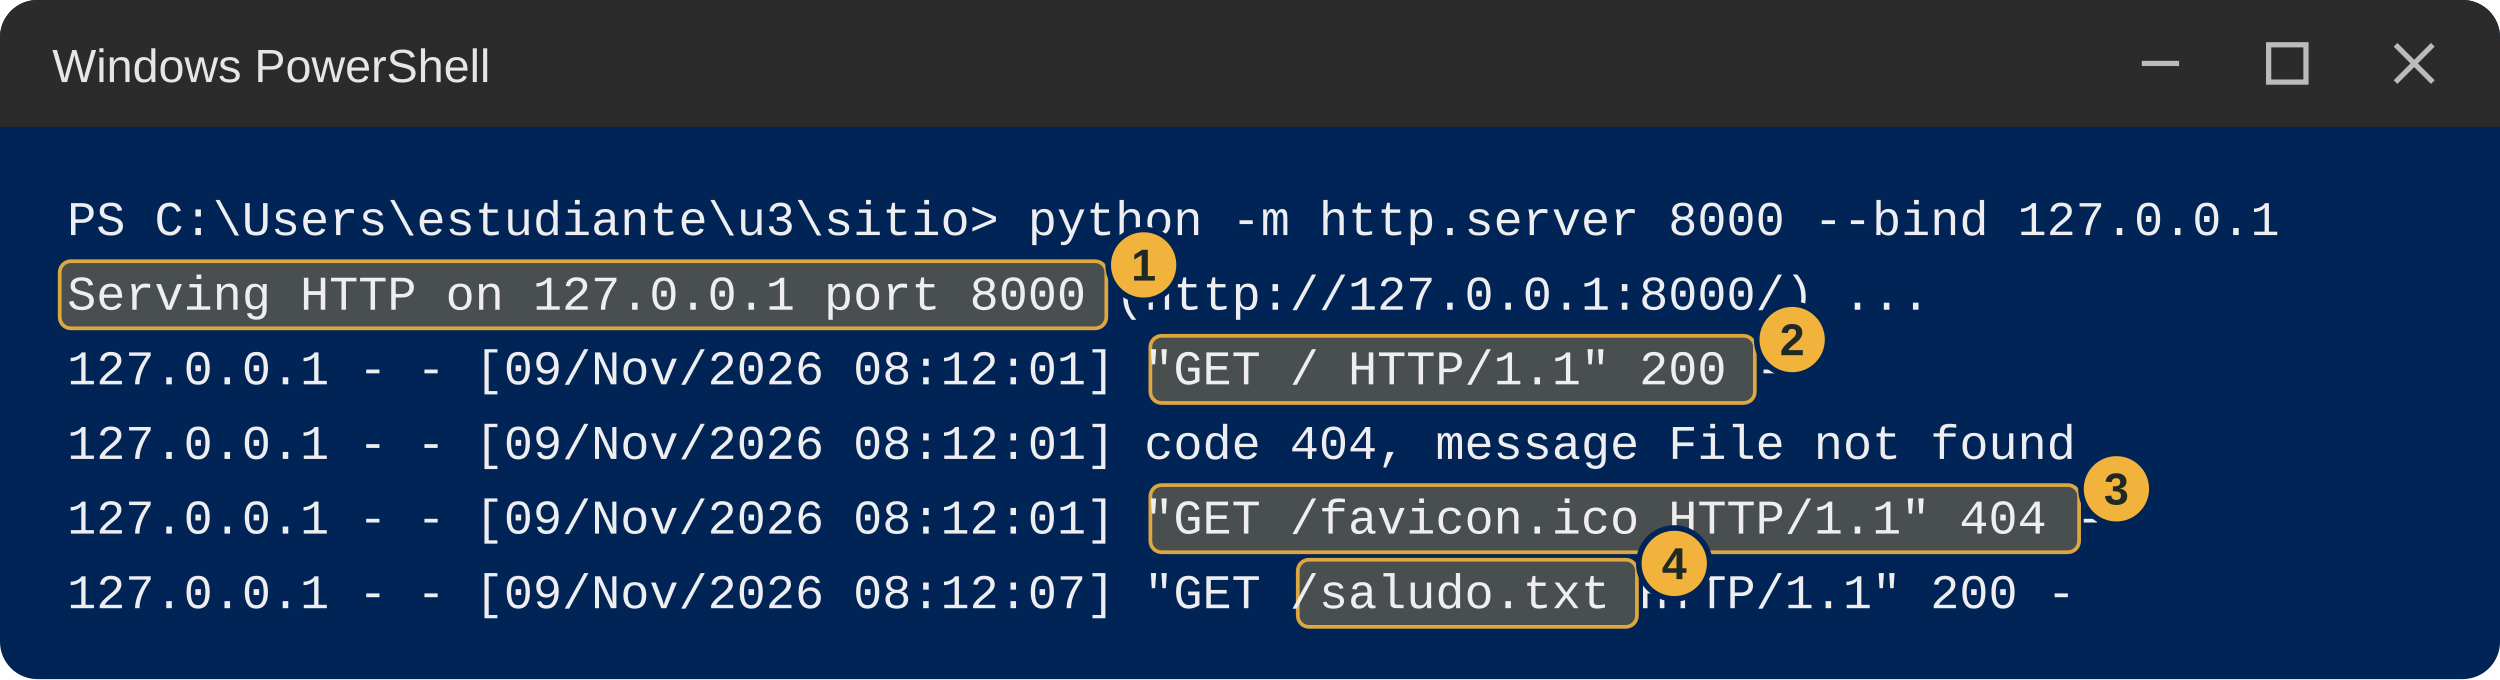
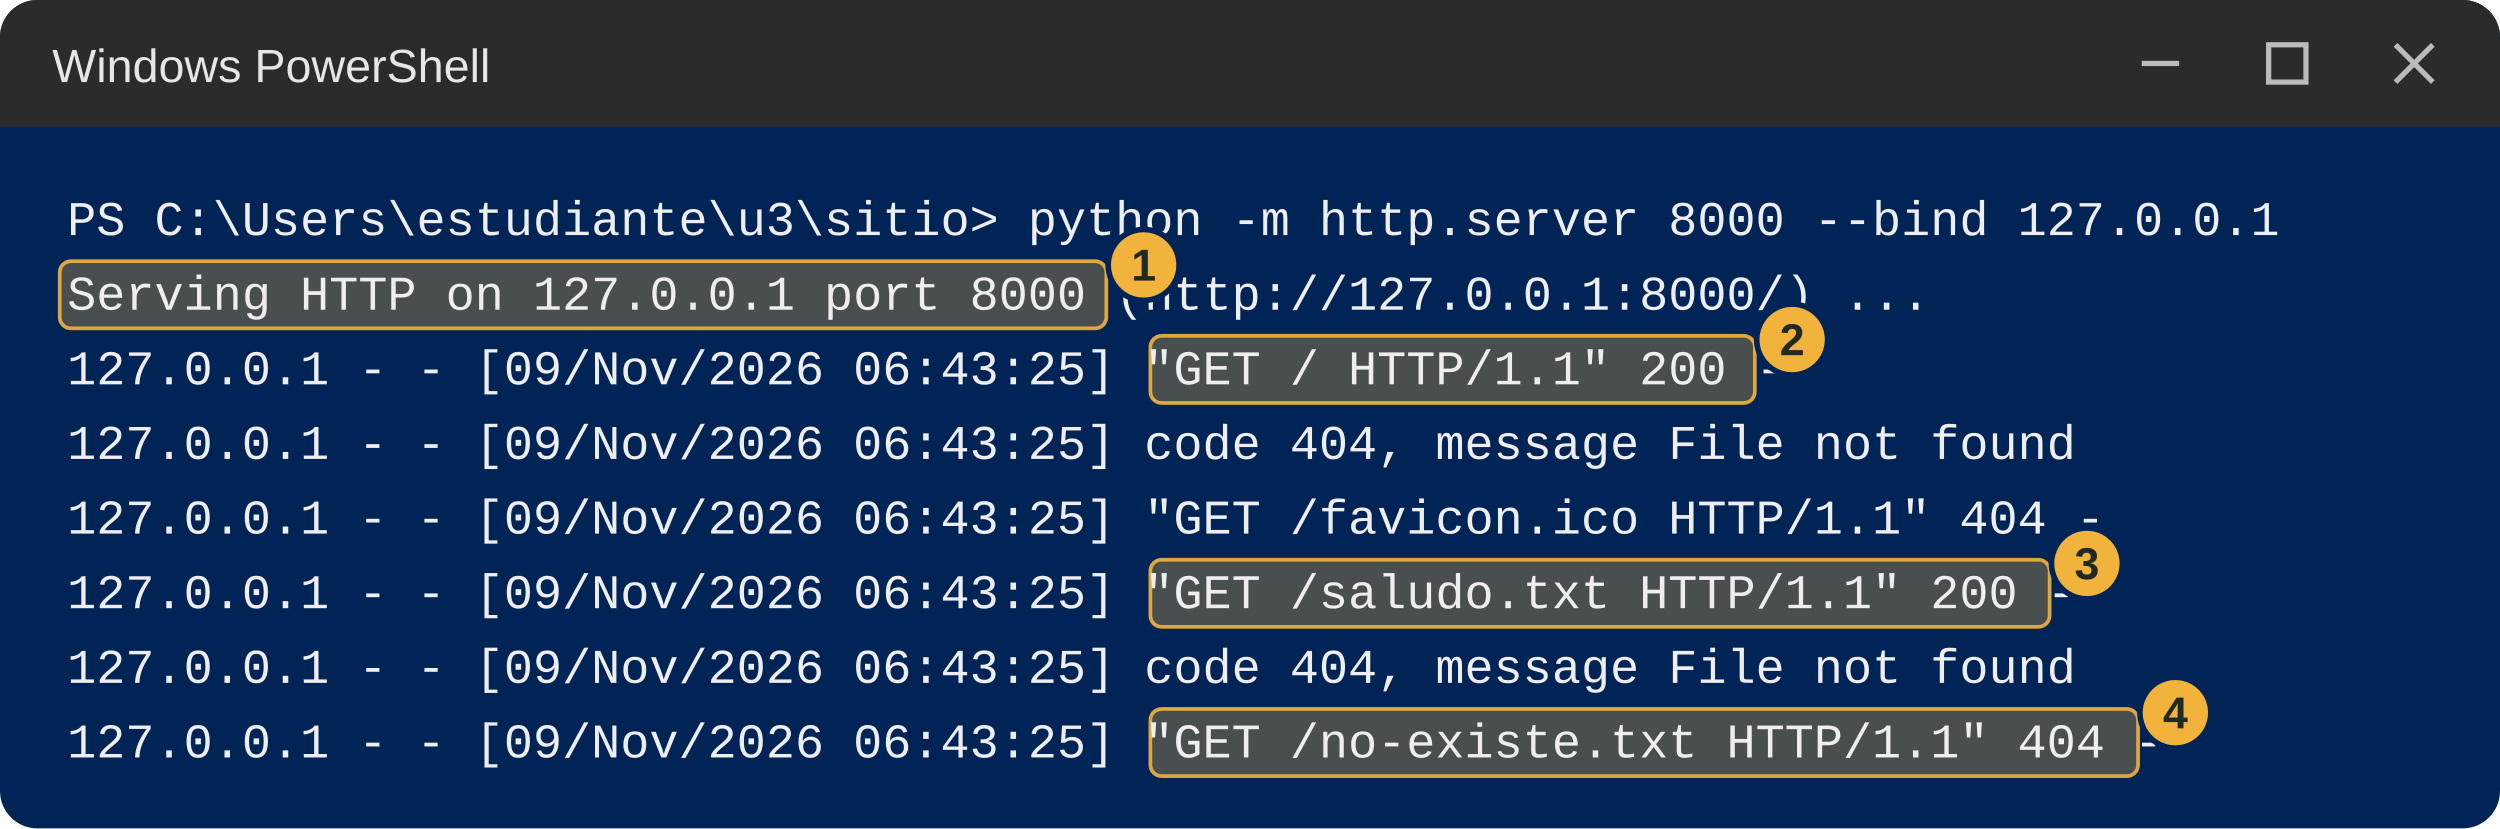
- <svg xmlns="http://www.w3.org/2000/svg" viewBox="0 0 670 182" width="670" height="182" role="img" aria-labelledby="t d">
+ <svg xmlns="http://www.w3.org/2000/svg" viewBox="0 0 670 222" width="670" height="222" role="img" aria-labelledby="t d">
  <g transform="translate(0,0)">
-     <rect width="670" height="182" rx="10" fill="#012456" />
+     <rect width="670" height="222" rx="10" fill="#012456" />
    <path d="M0,10 a10,10 0 0 1 10,-10 H660 a10,10 0 0 1 10,10 V34 H0 Z" fill="#2b2b2b" />
    <text x="14" y="22" font-family="Segoe UI, Arial, sans-serif" font-size="12.5" fill="#e6e6e6">Windows PowerShell</text>
    <g stroke="#bbbbbb" stroke-width="1.4" fill="none">
      <path d="M574,17 h10" />
      <rect x="608" y="12" width="10" height="10" />
      <path d="M642,12 l10,10 M652,12 l-10,10" />
    </g>
    <rect x="16.0" y="70" width="280.5" height="18" rx="3" fill="#f2b33d" fill-opacity="0.30" stroke="#f2b33d" stroke-opacity="0.9" />
    <rect x="308.3" y="90" width="162.0" height="18" rx="3" fill="#f2b33d" fill-opacity="0.30" stroke="#f2b33d" stroke-opacity="0.9" />
-     <rect x="308.3" y="130" width="248.9" height="18" rx="3" fill="#f2b33d" fill-opacity="0.30" stroke="#f2b33d" stroke-opacity="0.9" />
-     <rect x="347.8" y="150" width="90.9" height="18" rx="3" fill="#f2b33d" fill-opacity="0.30" stroke="#f2b33d" stroke-opacity="0.9" />
+     <rect x="308.3" y="150" width="241.0" height="18" rx="3" fill="#f2b33d" fill-opacity="0.30" stroke="#f2b33d" stroke-opacity="0.9" />
+     <rect x="308.3" y="190" width="264.7" height="18" rx="3" fill="#f2b33d" fill-opacity="0.30" stroke="#f2b33d" stroke-opacity="0.9" />
    <g font-family="Consolas, 'Cascadia Mono', 'Courier New', monospace" font-size="13" fill="#eeedf0">
      <text x="18" y="63" textLength="600.4" lengthAdjust="spacing" style="white-space:pre" xml:space="preserve">PS C:\Users\estudiante\u3\sitio&gt; python -m http.server 8000 --bind 127.0.0.1</text>
      <text x="18" y="83" textLength="505.6" lengthAdjust="spacing" style="white-space:pre" xml:space="preserve">Serving HTTP on 127.0.0.1 port 8000 (http://127.0.0.1:8000/) ...</text>
-       <text x="18" y="103" textLength="466.1" lengthAdjust="spacing" style="white-space:pre" xml:space="preserve">127.0.0.1 - - [09/Nov/2026 08:12:01] "GET / HTTP/1.1" 200 -</text>
-       <text x="18" y="123" textLength="545.1" lengthAdjust="spacing" style="white-space:pre" xml:space="preserve">127.0.0.1 - - [09/Nov/2026 08:12:01] code 404, message File not found</text>
-       <text x="18" y="143" textLength="553.0" lengthAdjust="spacing" style="white-space:pre" xml:space="preserve">127.0.0.1 - - [09/Nov/2026 08:12:01] "GET /favicon.ico HTTP/1.1" 404 -</text>
-       <text x="18" y="163" textLength="545.1" lengthAdjust="spacing" style="white-space:pre" xml:space="preserve">127.0.0.1 - - [09/Nov/2026 08:12:07] "GET /saludo.txt HTTP/1.1" 200 -</text>
+       <text x="18" y="103" textLength="466.1" lengthAdjust="spacing" style="white-space:pre" xml:space="preserve">127.0.0.1 - - [09/Nov/2026 06:43:25] "GET / HTTP/1.1" 200 -</text>
+       <text x="18" y="123" textLength="545.1" lengthAdjust="spacing" style="white-space:pre" xml:space="preserve">127.0.0.1 - - [09/Nov/2026 06:43:25] code 404, message File not found</text>
+       <text x="18" y="143" textLength="553.0" lengthAdjust="spacing" style="white-space:pre" xml:space="preserve">127.0.0.1 - - [09/Nov/2026 06:43:25] "GET /favicon.ico HTTP/1.1" 404 -</text>
+       <text x="18" y="163" textLength="545.1" lengthAdjust="spacing" style="white-space:pre" xml:space="preserve">127.0.0.1 - - [09/Nov/2026 06:43:25] "GET /saludo.txt HTTP/1.1" 200 -</text>
+       <text x="18" y="183" textLength="545.1" lengthAdjust="spacing" style="white-space:pre" xml:space="preserve">127.0.0.1 - - [09/Nov/2026 06:43:25] code 404, message File not found</text>
+       <text x="18" y="203" textLength="568.8" lengthAdjust="spacing" style="white-space:pre" xml:space="preserve">127.0.0.1 - - [09/Nov/2026 06:43:25] "GET /no-existe.txt HTTP/1.1" 404 -</text>
    </g>
    <circle cx="306.5" cy="71.0" r="9.5" fill="#f2b33d" stroke="#012456" stroke-width="1.5" />
    <text x="306.5" y="75.2" text-anchor="middle" font-family="Segoe UI, Arial, sans-serif" font-size="12" font-weight="700" fill="#1f2a24">1</text>
    <circle cx="480.3" cy="91.0" r="9.5" fill="#f2b33d" stroke="#012456" stroke-width="1.5" />
    <text x="480.3" y="95.2" text-anchor="middle" font-family="Segoe UI, Arial, sans-serif" font-size="12" font-weight="700" fill="#1f2a24">2</text>
-     <circle cx="567.2" cy="131.0" r="9.5" fill="#f2b33d" stroke="#012456" stroke-width="1.5" />
-     <text x="567.2" y="135.2" text-anchor="middle" font-family="Segoe UI, Arial, sans-serif" font-size="12" font-weight="700" fill="#1f2a24">3</text>
-     <circle cx="448.7" cy="151.0" r="9.5" fill="#f2b33d" stroke="#012456" stroke-width="1.5" />
-     <text x="448.7" y="155.2" text-anchor="middle" font-family="Segoe UI, Arial, sans-serif" font-size="12" font-weight="700" fill="#1f2a24">4</text>
+     <circle cx="559.3" cy="151.0" r="9.5" fill="#f2b33d" stroke="#012456" stroke-width="1.5" />
+     <text x="559.3" y="155.2" text-anchor="middle" font-family="Segoe UI, Arial, sans-serif" font-size="12" font-weight="700" fill="#1f2a24">3</text>
+     <circle cx="583.0" cy="191.0" r="9.5" fill="#f2b33d" stroke="#012456" stroke-width="1.5" />
+     <text x="583.0" y="195.2" text-anchor="middle" font-family="Segoe UI, Arial, sans-serif" font-size="12" font-weight="700" fill="#1f2a24">4</text>
  </g>
</svg>
